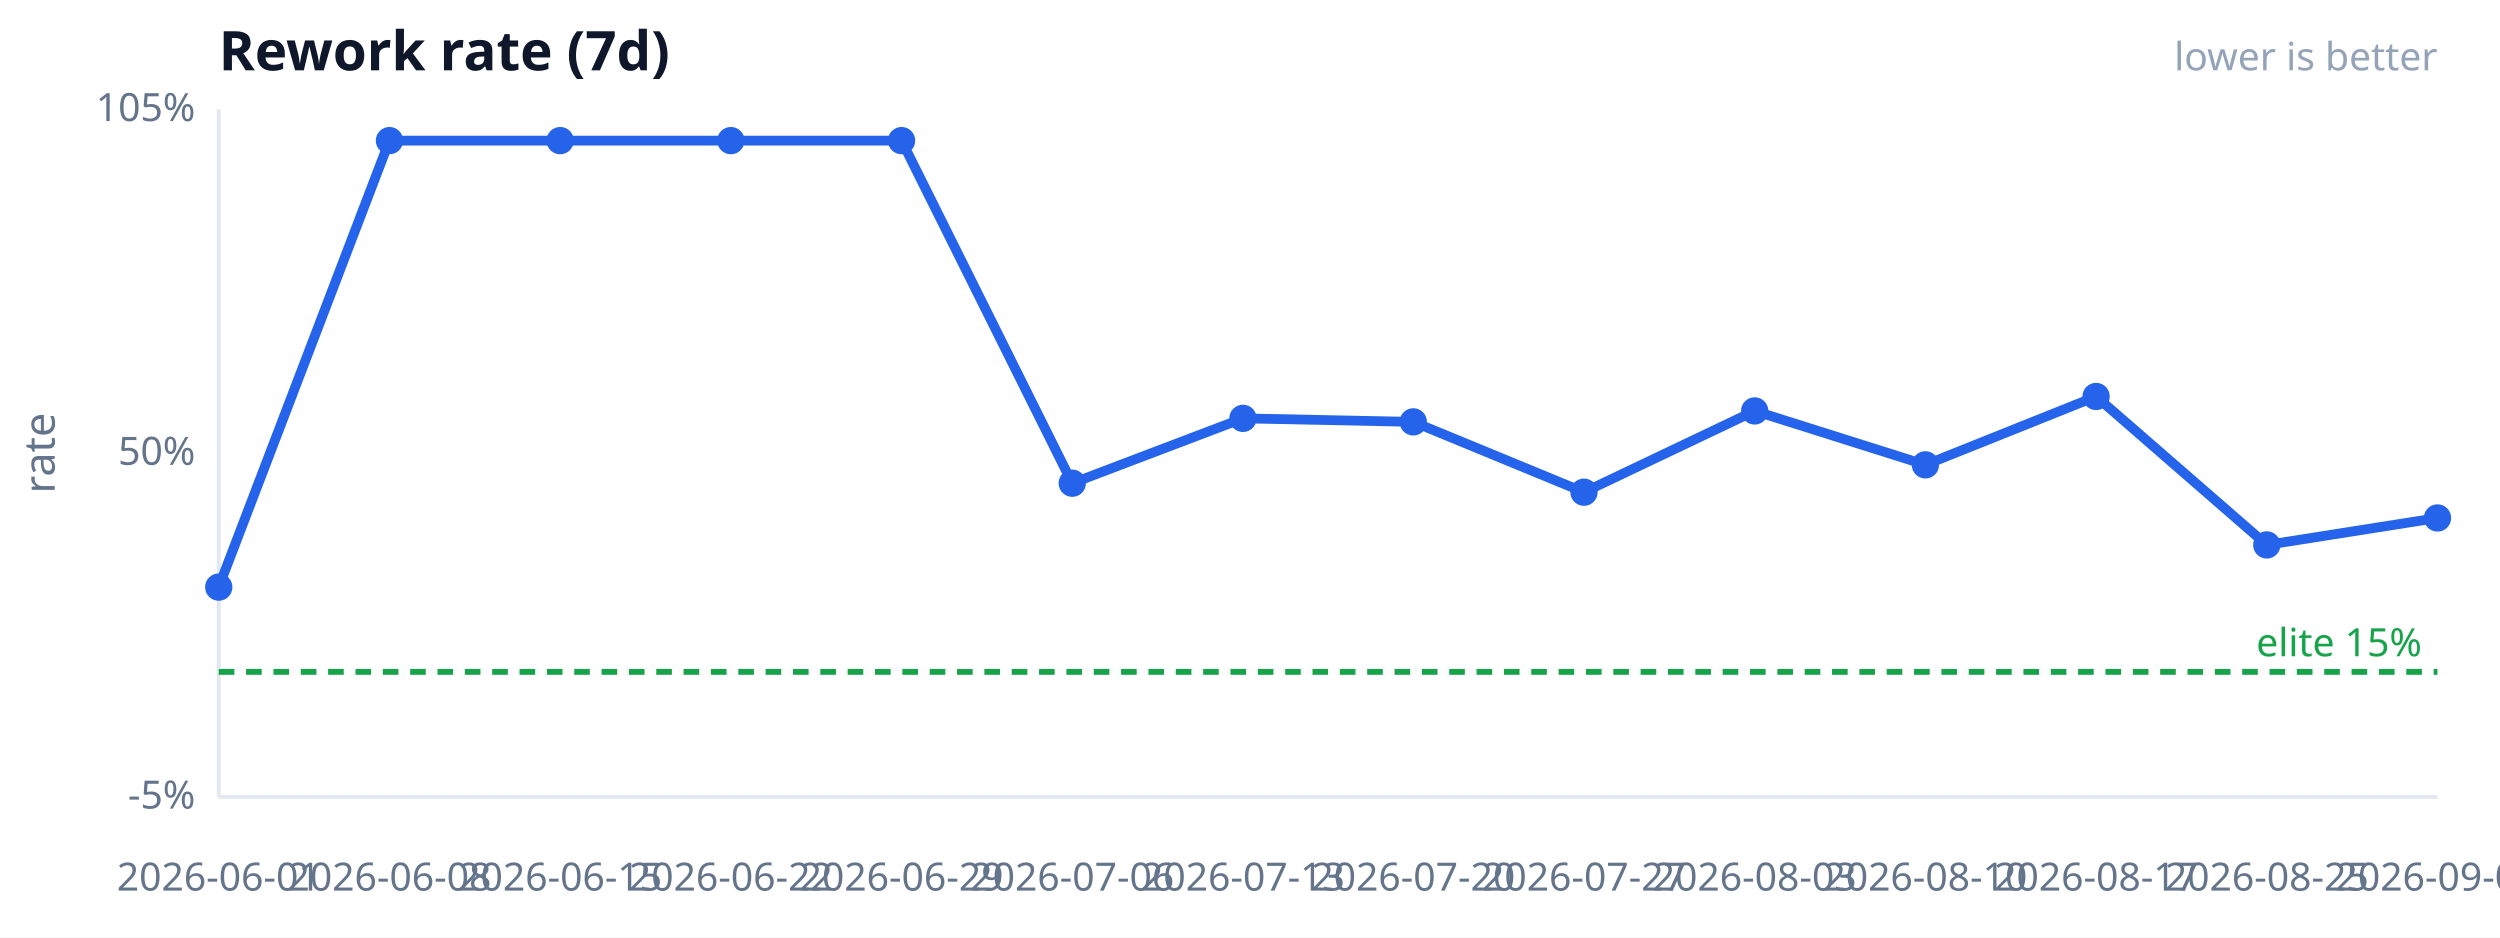
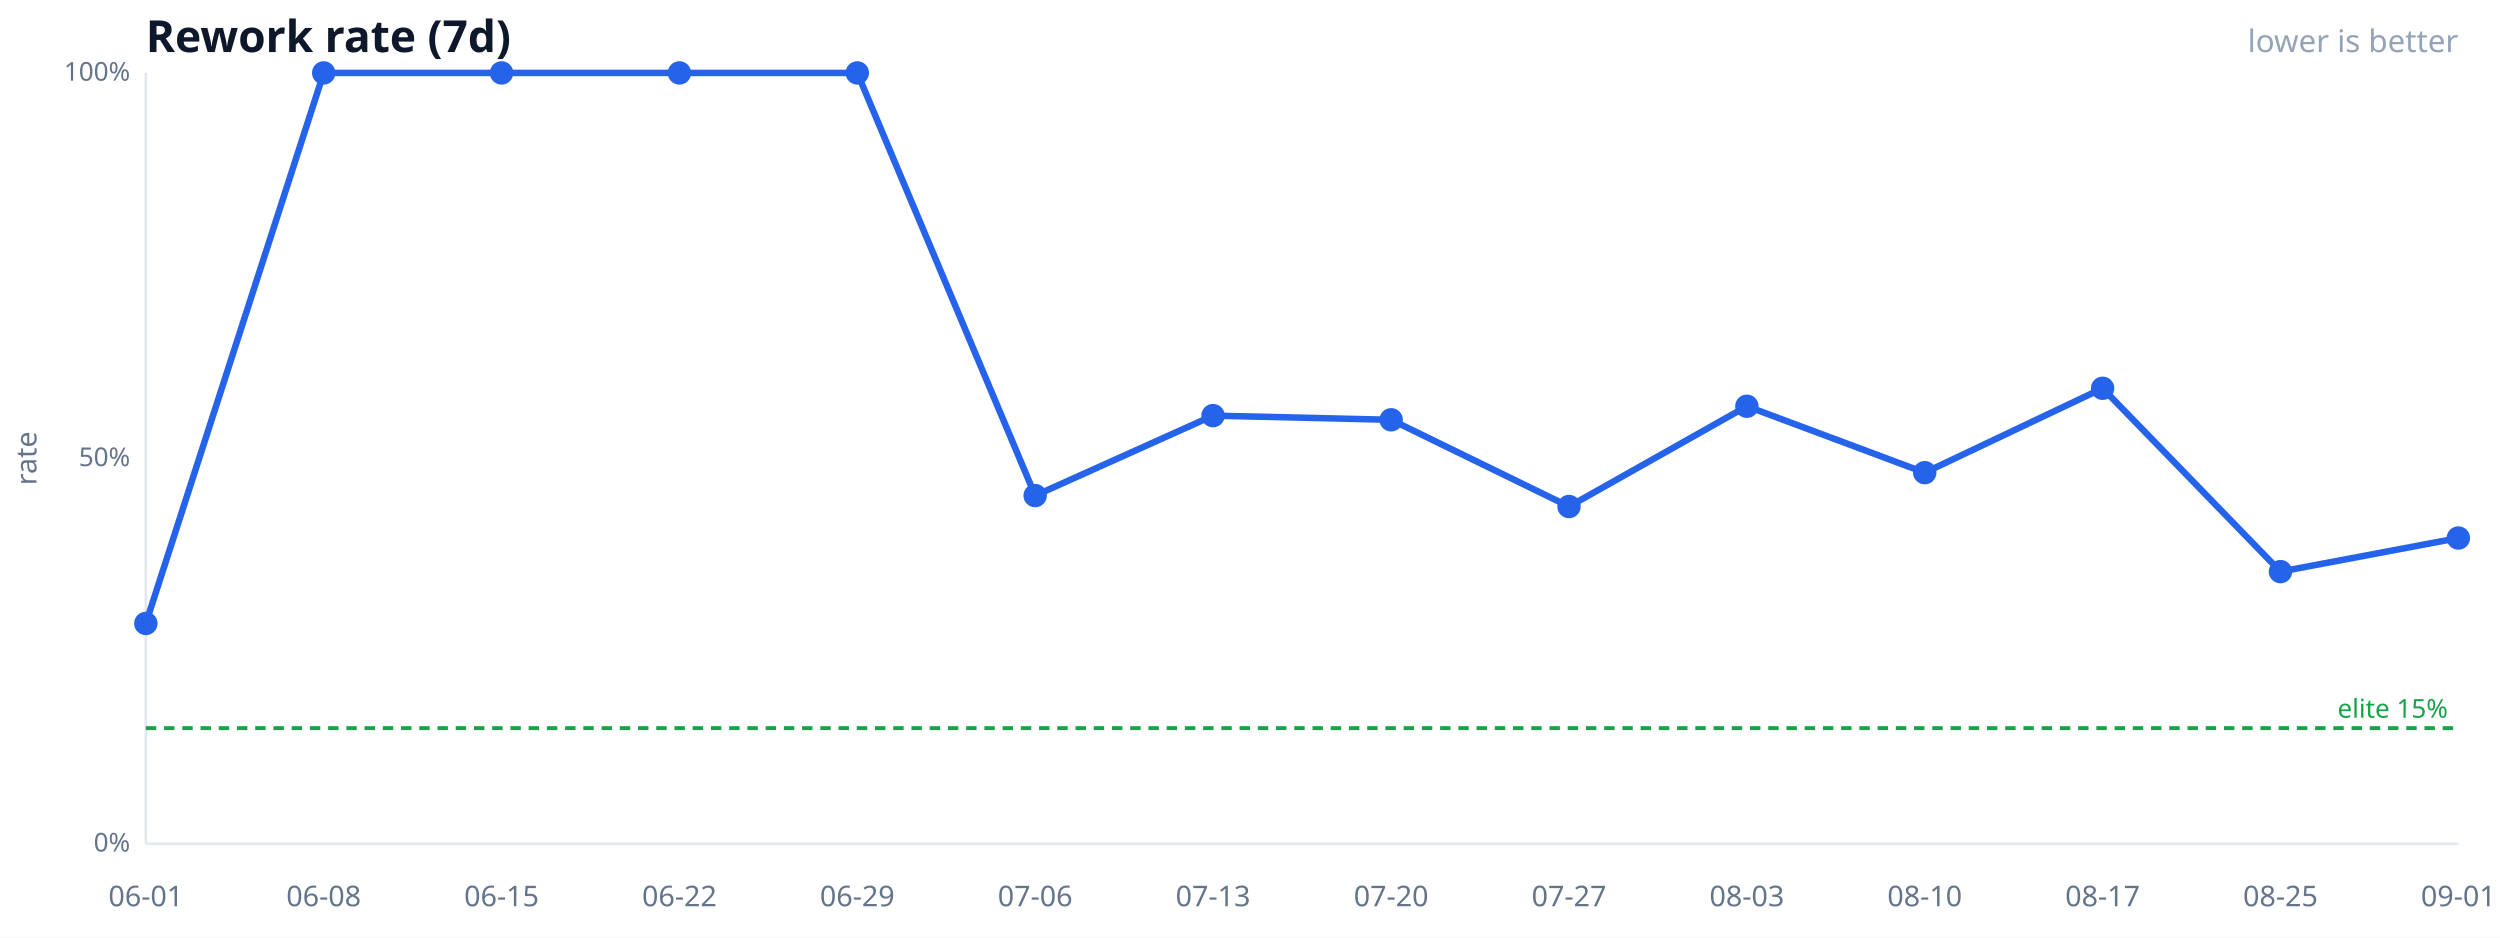
- <svg xmlns="http://www.w3.org/2000/svg" width="640" height="240" viewBox="0 0 640 240">
+ <svg xmlns="http://www.w3.org/2000/svg" width="960" height="360" viewBox="0 0 960 360">
  <rect width="100%" height="100%" fill="#ffffff" />
-   <text x="56" y="18" font-family="system-ui,sans-serif" font-size="14" font-weight="600" fill="#0f172a">Rework rate (7d)</text>
-   <text x="624" y="18" text-anchor="end" font-family="system-ui,sans-serif" font-size="10" fill="#94a3b8">lower is better</text>
-   <line x1="56" y1="28" x2="56" y2="204" stroke="#e2e8f0" />
-   <line x1="56" y1="204" x2="624" y2="204" stroke="#e2e8f0" />
-   <text x="50" y="207.0" text-anchor="end" font-family="system-ui,sans-serif" font-size="10" fill="#64748b">-5%</text>
-   <text x="50" y="119.0" text-anchor="end" font-family="system-ui,sans-serif" font-size="10" fill="#64748b">50%</text>
-   <text x="50" y="31.0" text-anchor="end" font-family="system-ui,sans-serif" font-size="10" fill="#64748b">105%</text>
-   <text x="14" y="116.0" transform="rotate(-90 14 116.0)" text-anchor="middle" font-family="system-ui,sans-serif" font-size="11" fill="#64748b">rate</text>
-   <line x1="56" y1="172.0" x2="624" y2="172.0" stroke="#16a34a" stroke-dasharray="4 3" stroke-width="1.5" />
-   <text x="620" y="168.0" text-anchor="end" font-family="system-ui,sans-serif" font-size="10" fill="#16a34a">elite 15%</text>
-   <polyline fill="none" stroke="#2563eb" stroke-width="2.5" points="56.0,150.3 99.7,36.0 143.4,36.0 187.1,36.0 230.8,36.0 274.5,123.7 318.2,107.1 361.8,108.0 405.5,126.0 449.2,105.2 492.9,119.0 536.6,101.5 580.3,139.5 624.0,132.6" />
-   <circle cx="56.0" cy="150.3" r="3.5" fill="#2563eb" />
-   <circle cx="99.7" cy="36.0" r="3.5" fill="#2563eb" />
-   <circle cx="143.4" cy="36.0" r="3.5" fill="#2563eb" />
-   <circle cx="187.1" cy="36.0" r="3.5" fill="#2563eb" />
-   <circle cx="230.8" cy="36.0" r="3.5" fill="#2563eb" />
-   <circle cx="274.5" cy="123.7" r="3.5" fill="#2563eb" />
-   <circle cx="318.2" cy="107.1" r="3.5" fill="#2563eb" />
-   <circle cx="361.8" cy="108.0" r="3.5" fill="#2563eb" />
-   <circle cx="405.5" cy="126.0" r="3.5" fill="#2563eb" />
-   <circle cx="449.2" cy="105.2" r="3.5" fill="#2563eb" />
-   <circle cx="492.9" cy="119.0" r="3.5" fill="#2563eb" />
-   <circle cx="536.6" cy="101.5" r="3.5" fill="#2563eb" />
-   <circle cx="580.3" cy="139.5" r="3.5" fill="#2563eb" />
-   <circle cx="624.0" cy="132.6" r="3.5" fill="#2563eb" />
-   <text x="56.0" y="228" text-anchor="middle" font-family="system-ui,sans-serif" font-size="10" fill="#64748b">2026-06-01</text>
-   <text x="99.7" y="228" text-anchor="middle" font-family="system-ui,sans-serif" font-size="10" fill="#64748b">2026-06-08</text>
-   <text x="143.4" y="228" text-anchor="middle" font-family="system-ui,sans-serif" font-size="10" fill="#64748b">2026-06-15</text>
-   <text x="187.1" y="228" text-anchor="middle" font-family="system-ui,sans-serif" font-size="10" fill="#64748b">2026-06-22</text>
-   <text x="230.8" y="228" text-anchor="middle" font-family="system-ui,sans-serif" font-size="10" fill="#64748b">2026-06-29</text>
-   <text x="274.5" y="228" text-anchor="middle" font-family="system-ui,sans-serif" font-size="10" fill="#64748b">2026-07-06</text>
-   <text x="318.2" y="228" text-anchor="middle" font-family="system-ui,sans-serif" font-size="10" fill="#64748b">2026-07-13</text>
-   <text x="361.8" y="228" text-anchor="middle" font-family="system-ui,sans-serif" font-size="10" fill="#64748b">2026-07-20</text>
-   <text x="405.5" y="228" text-anchor="middle" font-family="system-ui,sans-serif" font-size="10" fill="#64748b">2026-07-27</text>
-   <text x="449.2" y="228" text-anchor="middle" font-family="system-ui,sans-serif" font-size="10" fill="#64748b">2026-08-03</text>
-   <text x="492.9" y="228" text-anchor="middle" font-family="system-ui,sans-serif" font-size="10" fill="#64748b">2026-08-10</text>
-   <text x="536.6" y="228" text-anchor="middle" font-family="system-ui,sans-serif" font-size="10" fill="#64748b">2026-08-17</text>
-   <text x="580.3" y="228" text-anchor="middle" font-family="system-ui,sans-serif" font-size="10" fill="#64748b">2026-08-25</text>
-   <text x="624.0" y="228" text-anchor="middle" font-family="system-ui,sans-serif" font-size="10" fill="#64748b">2026-09-01</text>
+   <text x="56" y="20" font-family="system-ui,sans-serif" font-size="17" font-weight="600" fill="#0f172a">Rework rate (7d)</text>
+   <text x="944" y="20" text-anchor="end" font-family="system-ui,sans-serif" font-size="12" fill="#94a3b8">lower is better</text>
+   <line x1="56" y1="28" x2="56" y2="324" stroke="#e2e8f0" />
+   <line x1="56" y1="324" x2="944" y2="324" stroke="#e2e8f0" />
+   <text x="50" y="327.0" text-anchor="end" font-family="system-ui,sans-serif" font-size="10" fill="#64748b">0%</text>
+   <text x="50" y="179.0" text-anchor="end" font-family="system-ui,sans-serif" font-size="10" fill="#64748b">50%</text>
+   <text x="50" y="31.0" text-anchor="end" font-family="system-ui,sans-serif" font-size="10" fill="#64748b">100%</text>
+   <text x="14" y="176.0" transform="rotate(-90 14 176.0)" text-anchor="middle" font-family="system-ui,sans-serif" font-size="11" fill="#64748b">rate</text>
+   <line x1="56" y1="279.6" x2="944" y2="279.6" stroke="#16a34a" stroke-dasharray="4 3" stroke-width="1.5" />
+   <text x="940" y="275.6" text-anchor="end" font-family="system-ui,sans-serif" font-size="10" fill="#16a34a">elite 15%</text>
+   <polyline fill="none" stroke="#2563eb" stroke-width="2.5" points="56.0,239.4 124.3,28.0 192.6,28.0 260.9,28.0 329.2,28.0 397.5,190.3 465.8,159.6 534.2,161.2 602.5,194.5 670.8,156.0 739.1,181.5 807.4,149.1 875.7,219.5 944.0,206.6" />
+   <circle cx="56.0" cy="239.4" r="4.5" fill="#2563eb" />
+   <circle cx="124.3" cy="28.0" r="4.5" fill="#2563eb" />
+   <circle cx="192.6" cy="28.0" r="4.5" fill="#2563eb" />
+   <circle cx="260.9" cy="28.0" r="4.5" fill="#2563eb" />
+   <circle cx="329.2" cy="28.0" r="4.5" fill="#2563eb" />
+   <circle cx="397.5" cy="190.3" r="4.5" fill="#2563eb" />
+   <circle cx="465.8" cy="159.6" r="4.5" fill="#2563eb" />
+   <circle cx="534.2" cy="161.2" r="4.5" fill="#2563eb" />
+   <circle cx="602.5" cy="194.5" r="4.5" fill="#2563eb" />
+   <circle cx="670.8" cy="156.0" r="4.5" fill="#2563eb" />
+   <circle cx="739.1" cy="181.5" r="4.5" fill="#2563eb" />
+   <circle cx="807.4" cy="149.1" r="4.5" fill="#2563eb" />
+   <circle cx="875.7" cy="219.5" r="4.5" fill="#2563eb" />
+   <circle cx="944.0" cy="206.6" r="4.5" fill="#2563eb" />
+   <text x="56.0" y="348" text-anchor="middle" font-family="system-ui,sans-serif" font-size="11" fill="#64748b">06-01</text>
+   <text x="124.3" y="348" text-anchor="middle" font-family="system-ui,sans-serif" font-size="11" fill="#64748b">06-08</text>
+   <text x="192.6" y="348" text-anchor="middle" font-family="system-ui,sans-serif" font-size="11" fill="#64748b">06-15</text>
+   <text x="260.9" y="348" text-anchor="middle" font-family="system-ui,sans-serif" font-size="11" fill="#64748b">06-22</text>
+   <text x="329.2" y="348" text-anchor="middle" font-family="system-ui,sans-serif" font-size="11" fill="#64748b">06-29</text>
+   <text x="397.5" y="348" text-anchor="middle" font-family="system-ui,sans-serif" font-size="11" fill="#64748b">07-06</text>
+   <text x="465.8" y="348" text-anchor="middle" font-family="system-ui,sans-serif" font-size="11" fill="#64748b">07-13</text>
+   <text x="534.2" y="348" text-anchor="middle" font-family="system-ui,sans-serif" font-size="11" fill="#64748b">07-20</text>
+   <text x="602.5" y="348" text-anchor="middle" font-family="system-ui,sans-serif" font-size="11" fill="#64748b">07-27</text>
+   <text x="670.8" y="348" text-anchor="middle" font-family="system-ui,sans-serif" font-size="11" fill="#64748b">08-03</text>
+   <text x="739.1" y="348" text-anchor="middle" font-family="system-ui,sans-serif" font-size="11" fill="#64748b">08-10</text>
+   <text x="807.4" y="348" text-anchor="middle" font-family="system-ui,sans-serif" font-size="11" fill="#64748b">08-17</text>
+   <text x="875.7" y="348" text-anchor="middle" font-family="system-ui,sans-serif" font-size="11" fill="#64748b">08-25</text>
+   <text x="944.0" y="348" text-anchor="middle" font-family="system-ui,sans-serif" font-size="11" fill="#64748b">09-01</text>
</svg>
